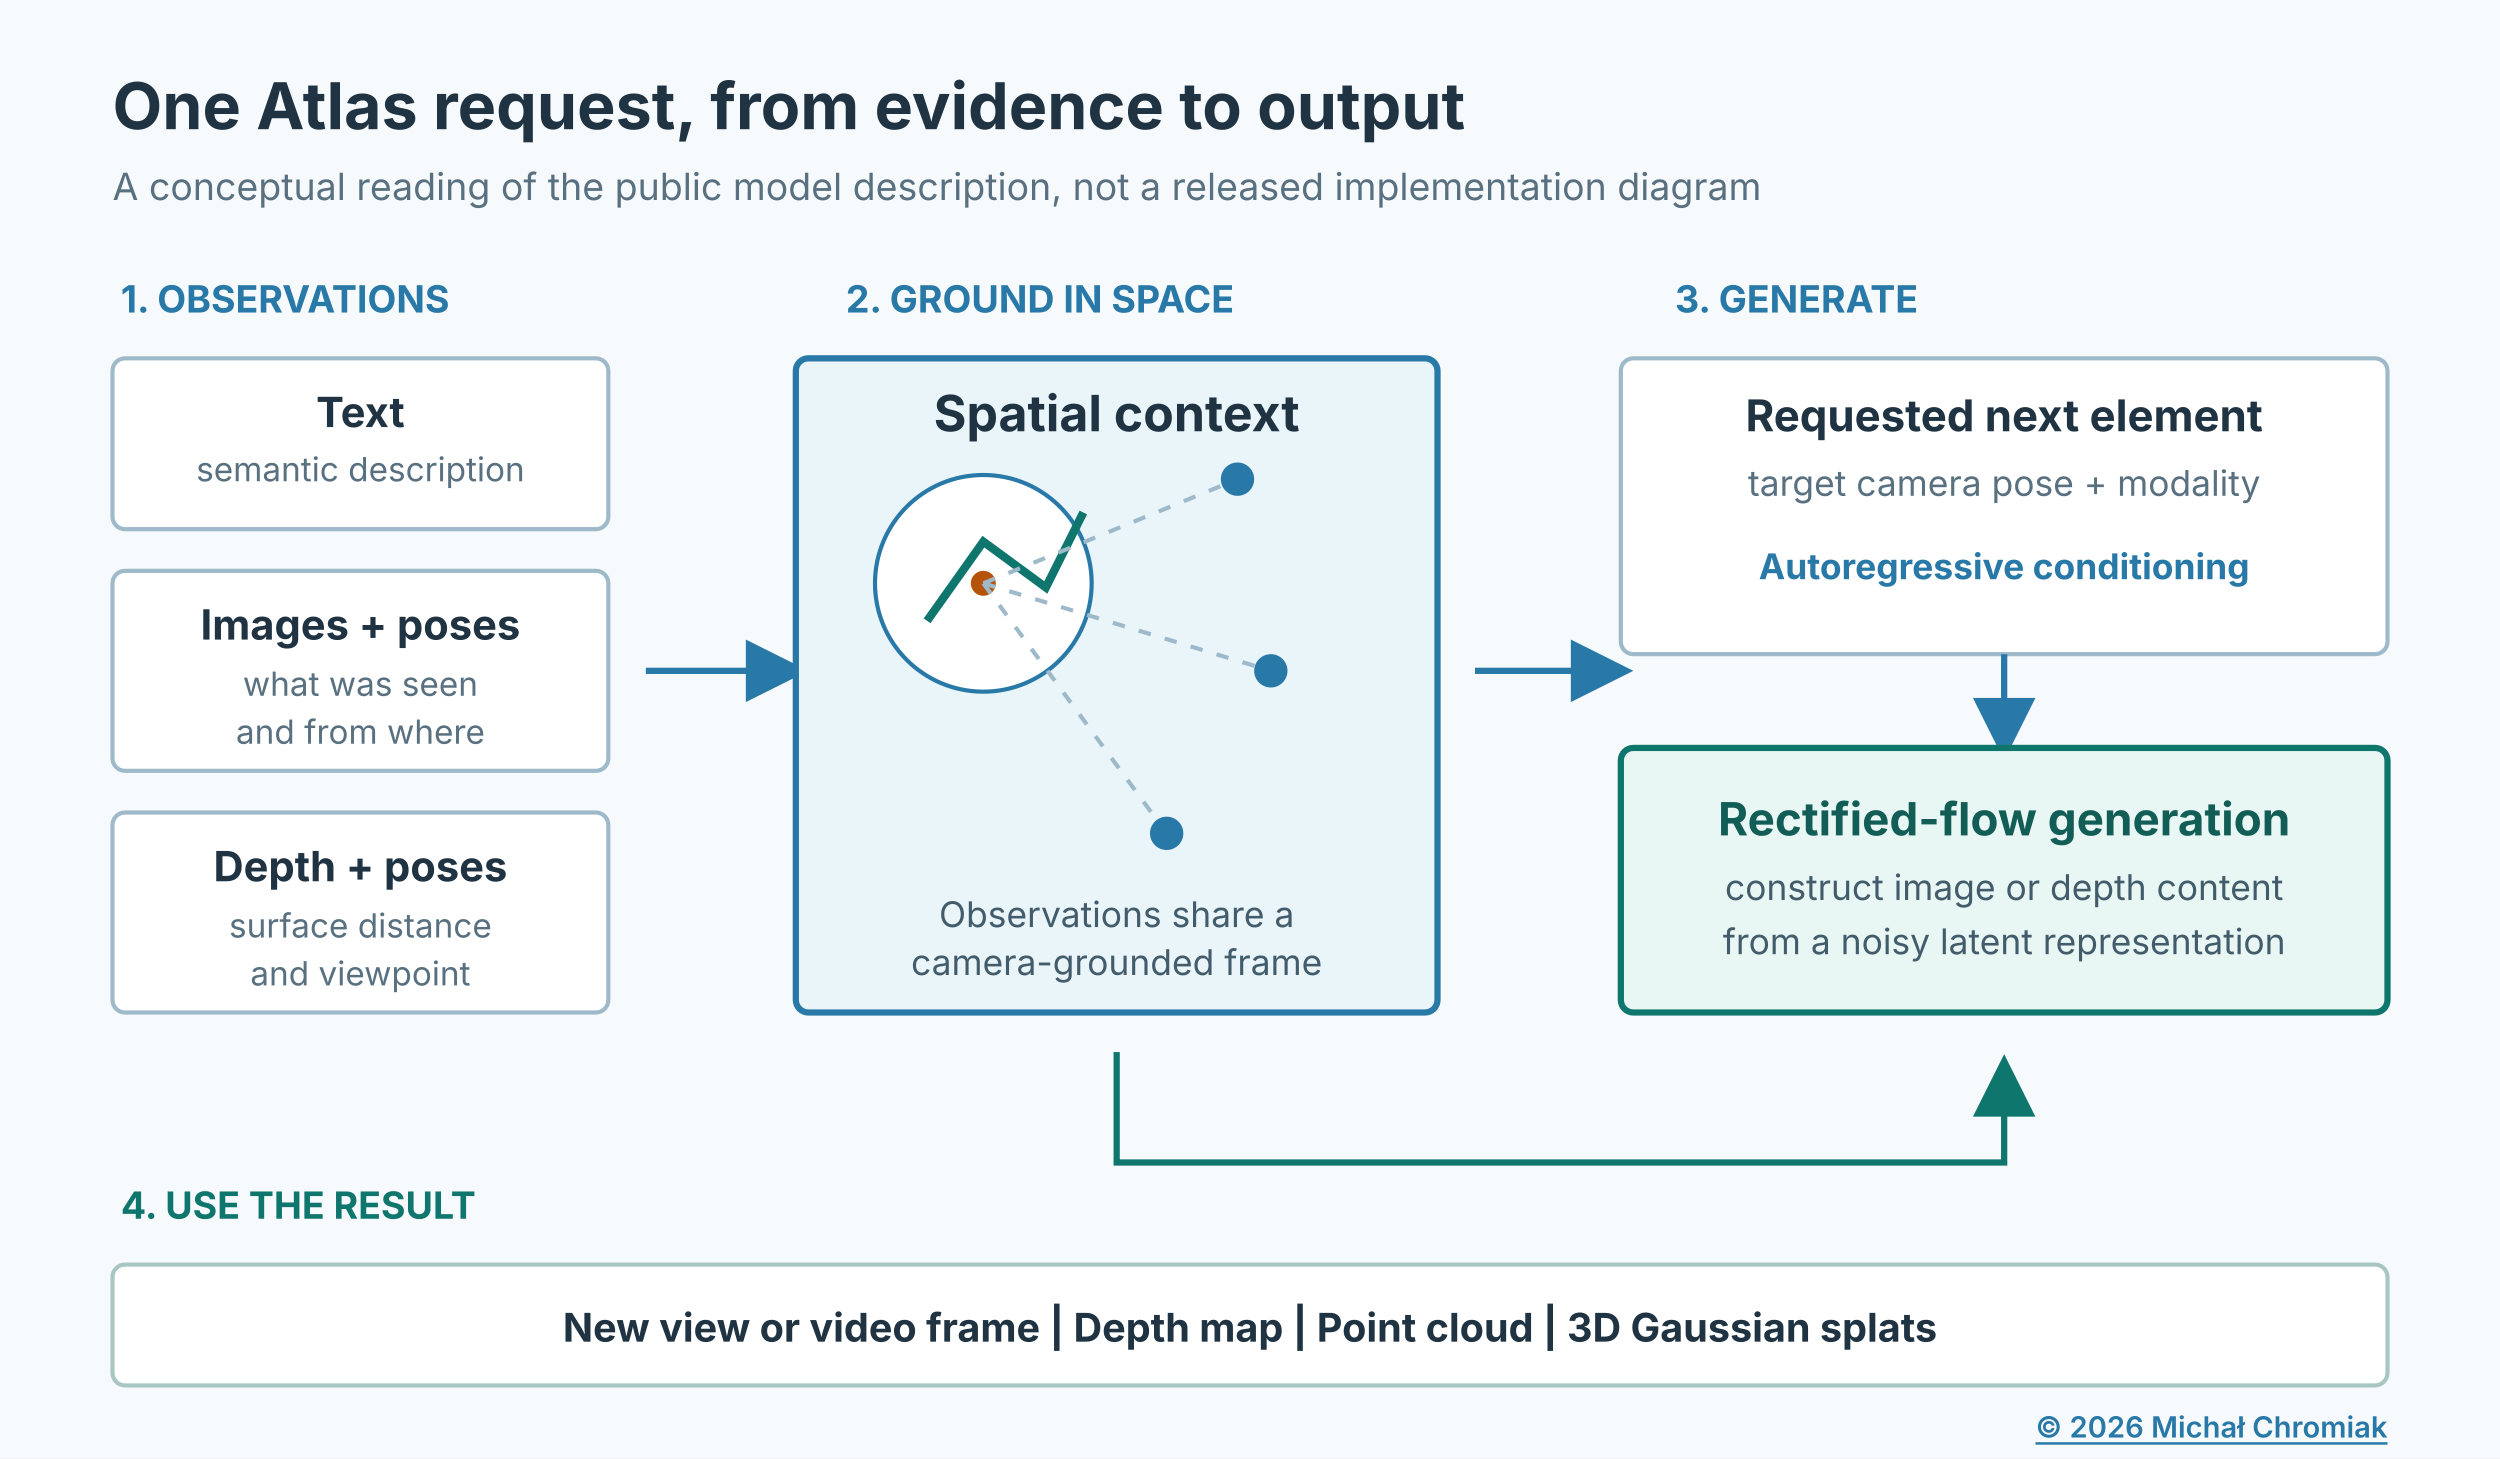
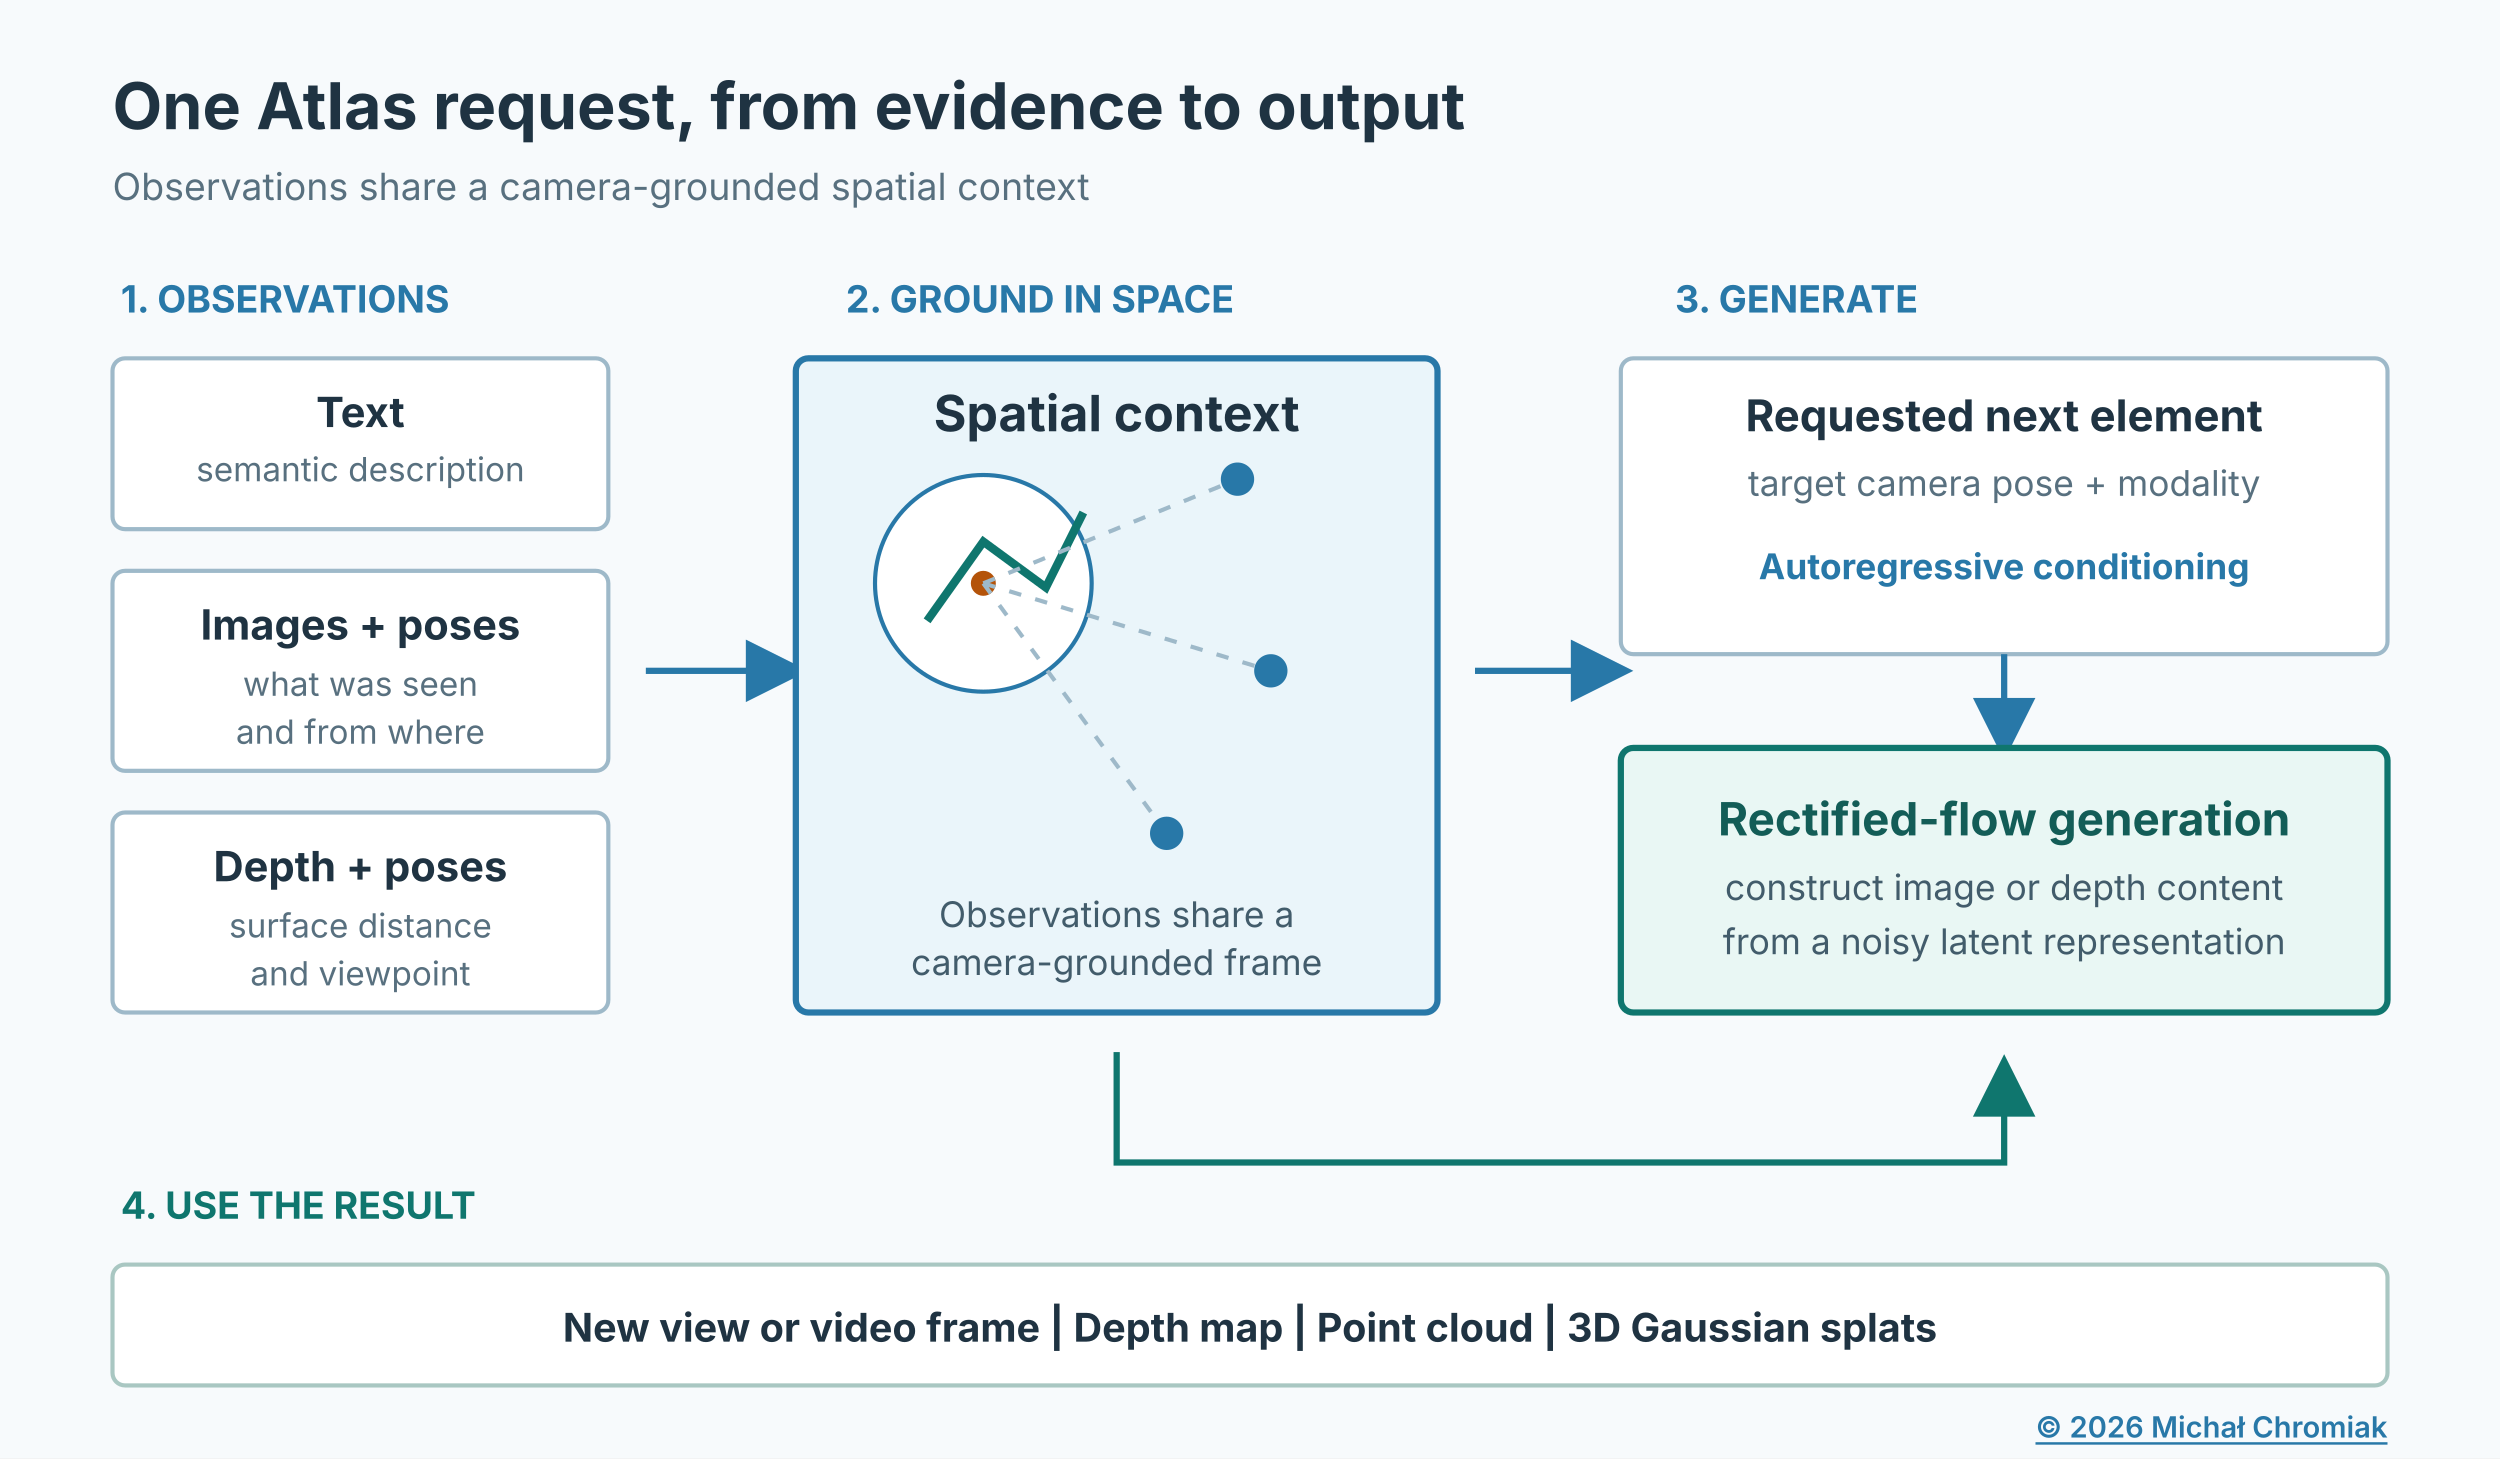
<svg xmlns="http://www.w3.org/2000/svg" viewBox="0 0 1200 700" role="img" aria-labelledby="title desc">
  <defs>
    <marker id="arrow" markerWidth="10" markerHeight="10" refX="8" refY="5" orient="auto">
      <path d="M0 0 L10 5 L0 10 Z" fill="#2878a8" />
    </marker>
    <marker id="arrow-teal" markerWidth="10" markerHeight="10" refX="8" refY="5" orient="auto">
      <path d="M0 0 L10 5 L0 10 Z" fill="#0f766e" />
    </marker>
  </defs>
  <rect width="1200" height="700" fill="#f7fafc" />
  <text x="54" y="62" fill="#1f3342" font-family="Inter, Arial, sans-serif" font-size="31" font-weight="700">One Atlas request, from evidence to output</text>
-   <text x="54" y="96" fill="#58707f" font-family="Inter, Arial, sans-serif" font-size="18">A conceptual reading of the public model description, not a released implementation diagram</text>
+   <text x="54" y="96" fill="#58707f" font-family="Inter, Arial, sans-serif" font-size="18">Observations share a camera-grounded spatial context</text>
  <text x="58" y="150" fill="#2878a8" font-family="Inter, Arial, sans-serif" font-size="18" font-weight="700">1. OBSERVATIONS</text>
  <rect x="54" y="172" width="238" height="82" rx="6" fill="#ffffff" stroke="#9eb9c9" stroke-width="2" />
  <text x="173" y="205" text-anchor="middle" fill="#1f3342" font-family="Inter, Arial, sans-serif" font-size="20" font-weight="700">Text</text>
  <text x="173" y="231" text-anchor="middle" fill="#58707f" font-family="Inter, Arial, sans-serif" font-size="16">semantic description</text>
  <rect x="54" y="274" width="238" height="96" rx="6" fill="#ffffff" stroke="#9eb9c9" stroke-width="2" />
  <text x="173" y="307" text-anchor="middle" fill="#1f3342" font-family="Inter, Arial, sans-serif" font-size="20" font-weight="700">Images + poses</text>
  <text x="173" y="334" text-anchor="middle" fill="#58707f" font-family="Inter, Arial, sans-serif" font-size="16">what was seen</text>
  <text x="173" y="357" text-anchor="middle" fill="#58707f" font-family="Inter, Arial, sans-serif" font-size="16">and from where</text>
  <rect x="54" y="390" width="238" height="96" rx="6" fill="#ffffff" stroke="#9eb9c9" stroke-width="2" />
  <text x="173" y="423" text-anchor="middle" fill="#1f3342" font-family="Inter, Arial, sans-serif" font-size="20" font-weight="700">Depth + poses</text>
  <text x="173" y="450" text-anchor="middle" fill="#58707f" font-family="Inter, Arial, sans-serif" font-size="16">surface distance</text>
  <text x="173" y="473" text-anchor="middle" fill="#58707f" font-family="Inter, Arial, sans-serif" font-size="16">and viewpoint</text>
  <path d="M310 322 H382" stroke="#2878a8" stroke-width="3" fill="none" marker-end="url(#arrow)" />
  <text x="406" y="150" fill="#2878a8" font-family="Inter, Arial, sans-serif" font-size="18" font-weight="700">2. GROUND IN SPACE</text>
  <rect x="382" y="172" width="308" height="314" rx="6" fill="#eaf5fa" stroke="#2878a8" stroke-width="3" />
  <circle cx="472" cy="280" r="52" fill="#ffffff" stroke="#2878a8" stroke-width="2" />
  <path d="M445 298 L472 260 L502 282 L520 246" stroke="#0f766e" stroke-width="4" fill="none" />
  <circle cx="472" cy="280" r="6" fill="#b45309" />
  <path d="M472 280 L594 230 M472 280 L610 322 M472 280 L560 400" stroke="#9eb9c9" stroke-width="2" stroke-dasharray="6 7" />
  <circle cx="594" cy="230" r="8" fill="#2878a8" />
  <circle cx="610" cy="322" r="8" fill="#2878a8" />
  <circle cx="560" cy="400" r="8" fill="#2878a8" />
  <text x="536" y="207" text-anchor="middle" fill="#1f3342" font-family="Inter, Arial, sans-serif" font-size="24" font-weight="700">Spatial context</text>
  <text x="536" y="445" text-anchor="middle" fill="#425c6b" font-family="Inter, Arial, sans-serif" font-size="17">Observations share a</text>
  <text x="536" y="468" text-anchor="middle" fill="#425c6b" font-family="Inter, Arial, sans-serif" font-size="17">camera-grounded frame</text>
  <path d="M708 322 H778" stroke="#2878a8" stroke-width="3" fill="none" marker-end="url(#arrow)" />
  <text x="804" y="150" fill="#2878a8" font-family="Inter, Arial, sans-serif" font-size="18" font-weight="700">3. GENERATE</text>
  <rect x="778" y="172" width="368" height="142" rx="6" fill="#ffffff" stroke="#9eb9c9" stroke-width="2" />
  <text x="962" y="207" text-anchor="middle" fill="#1f3342" font-family="Inter, Arial, sans-serif" font-size="21" font-weight="700">Requested next element</text>
  <text x="962" y="238" text-anchor="middle" fill="#58707f" font-family="Inter, Arial, sans-serif" font-size="17">target camera pose + modality</text>
  <text x="962" y="278" text-anchor="middle" fill="#2878a8" font-family="Inter, Arial, sans-serif" font-size="17" font-weight="700">Autoregressive conditioning</text>
  <path d="M962 314 V359" stroke="#2878a8" stroke-width="3" fill="none" marker-end="url(#arrow)" />
  <rect x="778" y="359" width="368" height="127" rx="6" fill="#e9f7f4" stroke="#0f766e" stroke-width="3" />
  <text x="962" y="401" text-anchor="middle" fill="#135d57" font-family="Inter, Arial, sans-serif" font-size="22" font-weight="700">Rectified-flow generation</text>
  <text x="962" y="432" text-anchor="middle" fill="#425c6b" font-family="Inter, Arial, sans-serif" font-size="17">construct image or depth content</text>
  <text x="962" y="458" text-anchor="middle" fill="#425c6b" font-family="Inter, Arial, sans-serif" font-size="17">from a noisy latent representation</text>
  <path d="M536 505 V558 H962 V512" stroke="#0f766e" stroke-width="3" fill="none" marker-end="url(#arrow-teal)" />
  <text x="58" y="585" fill="#0f766e" font-family="Inter, Arial, sans-serif" font-size="18" font-weight="700">4. USE THE RESULT</text>
  <rect x="54" y="607" width="1092" height="58" rx="6" fill="#ffffff" stroke="#a9c7c2" stroke-width="2" />
  <text x="600" y="644" text-anchor="middle" fill="#1f3342" font-family="Inter, Arial, sans-serif" font-size="19" font-weight="700">New view or video frame  |  Depth map  |  Point cloud  |  3D Gaussian splats</text>
  <a href="https://mchromiak.github.io/articles/2026/Sep/05/Atlas-World-Model-for-Spatial-Intelligence/">
    <text x="1146" y="690" text-anchor="end" fill="#2878a8" font-family="Inter, Arial, sans-serif" font-size="14" font-weight="600" text-decoration="underline">© 2026 Michał Chromiak</text>
  </a>
</svg>
